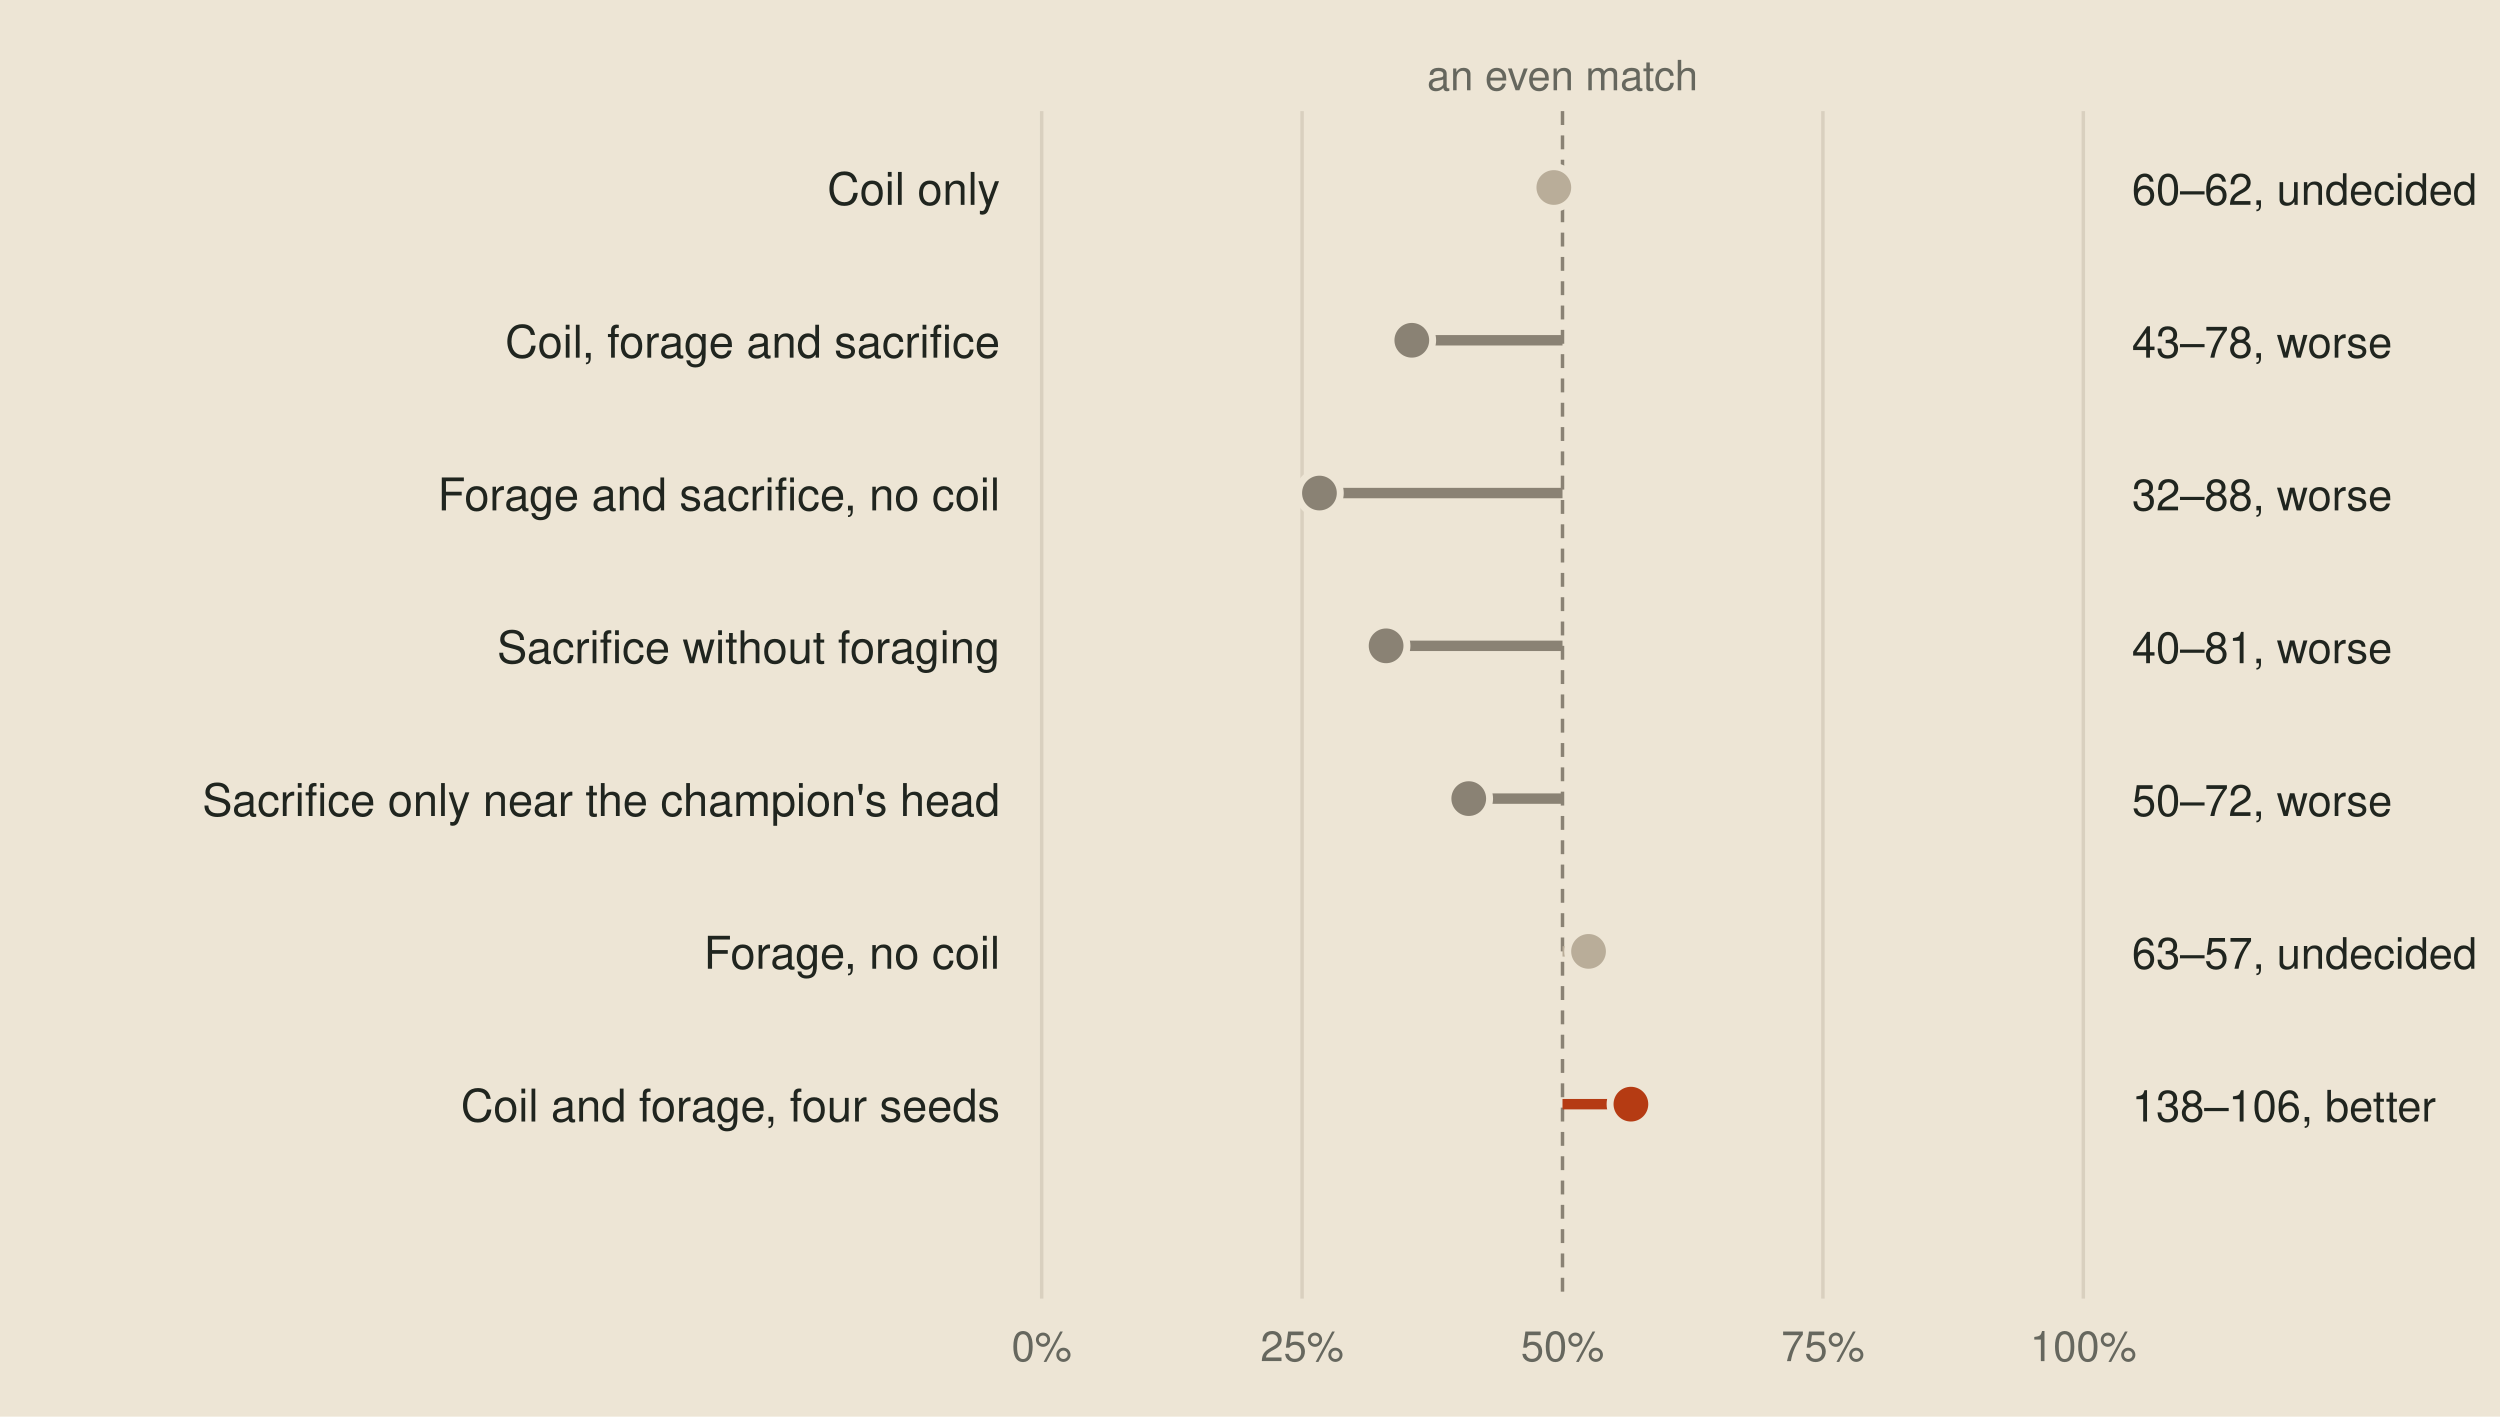
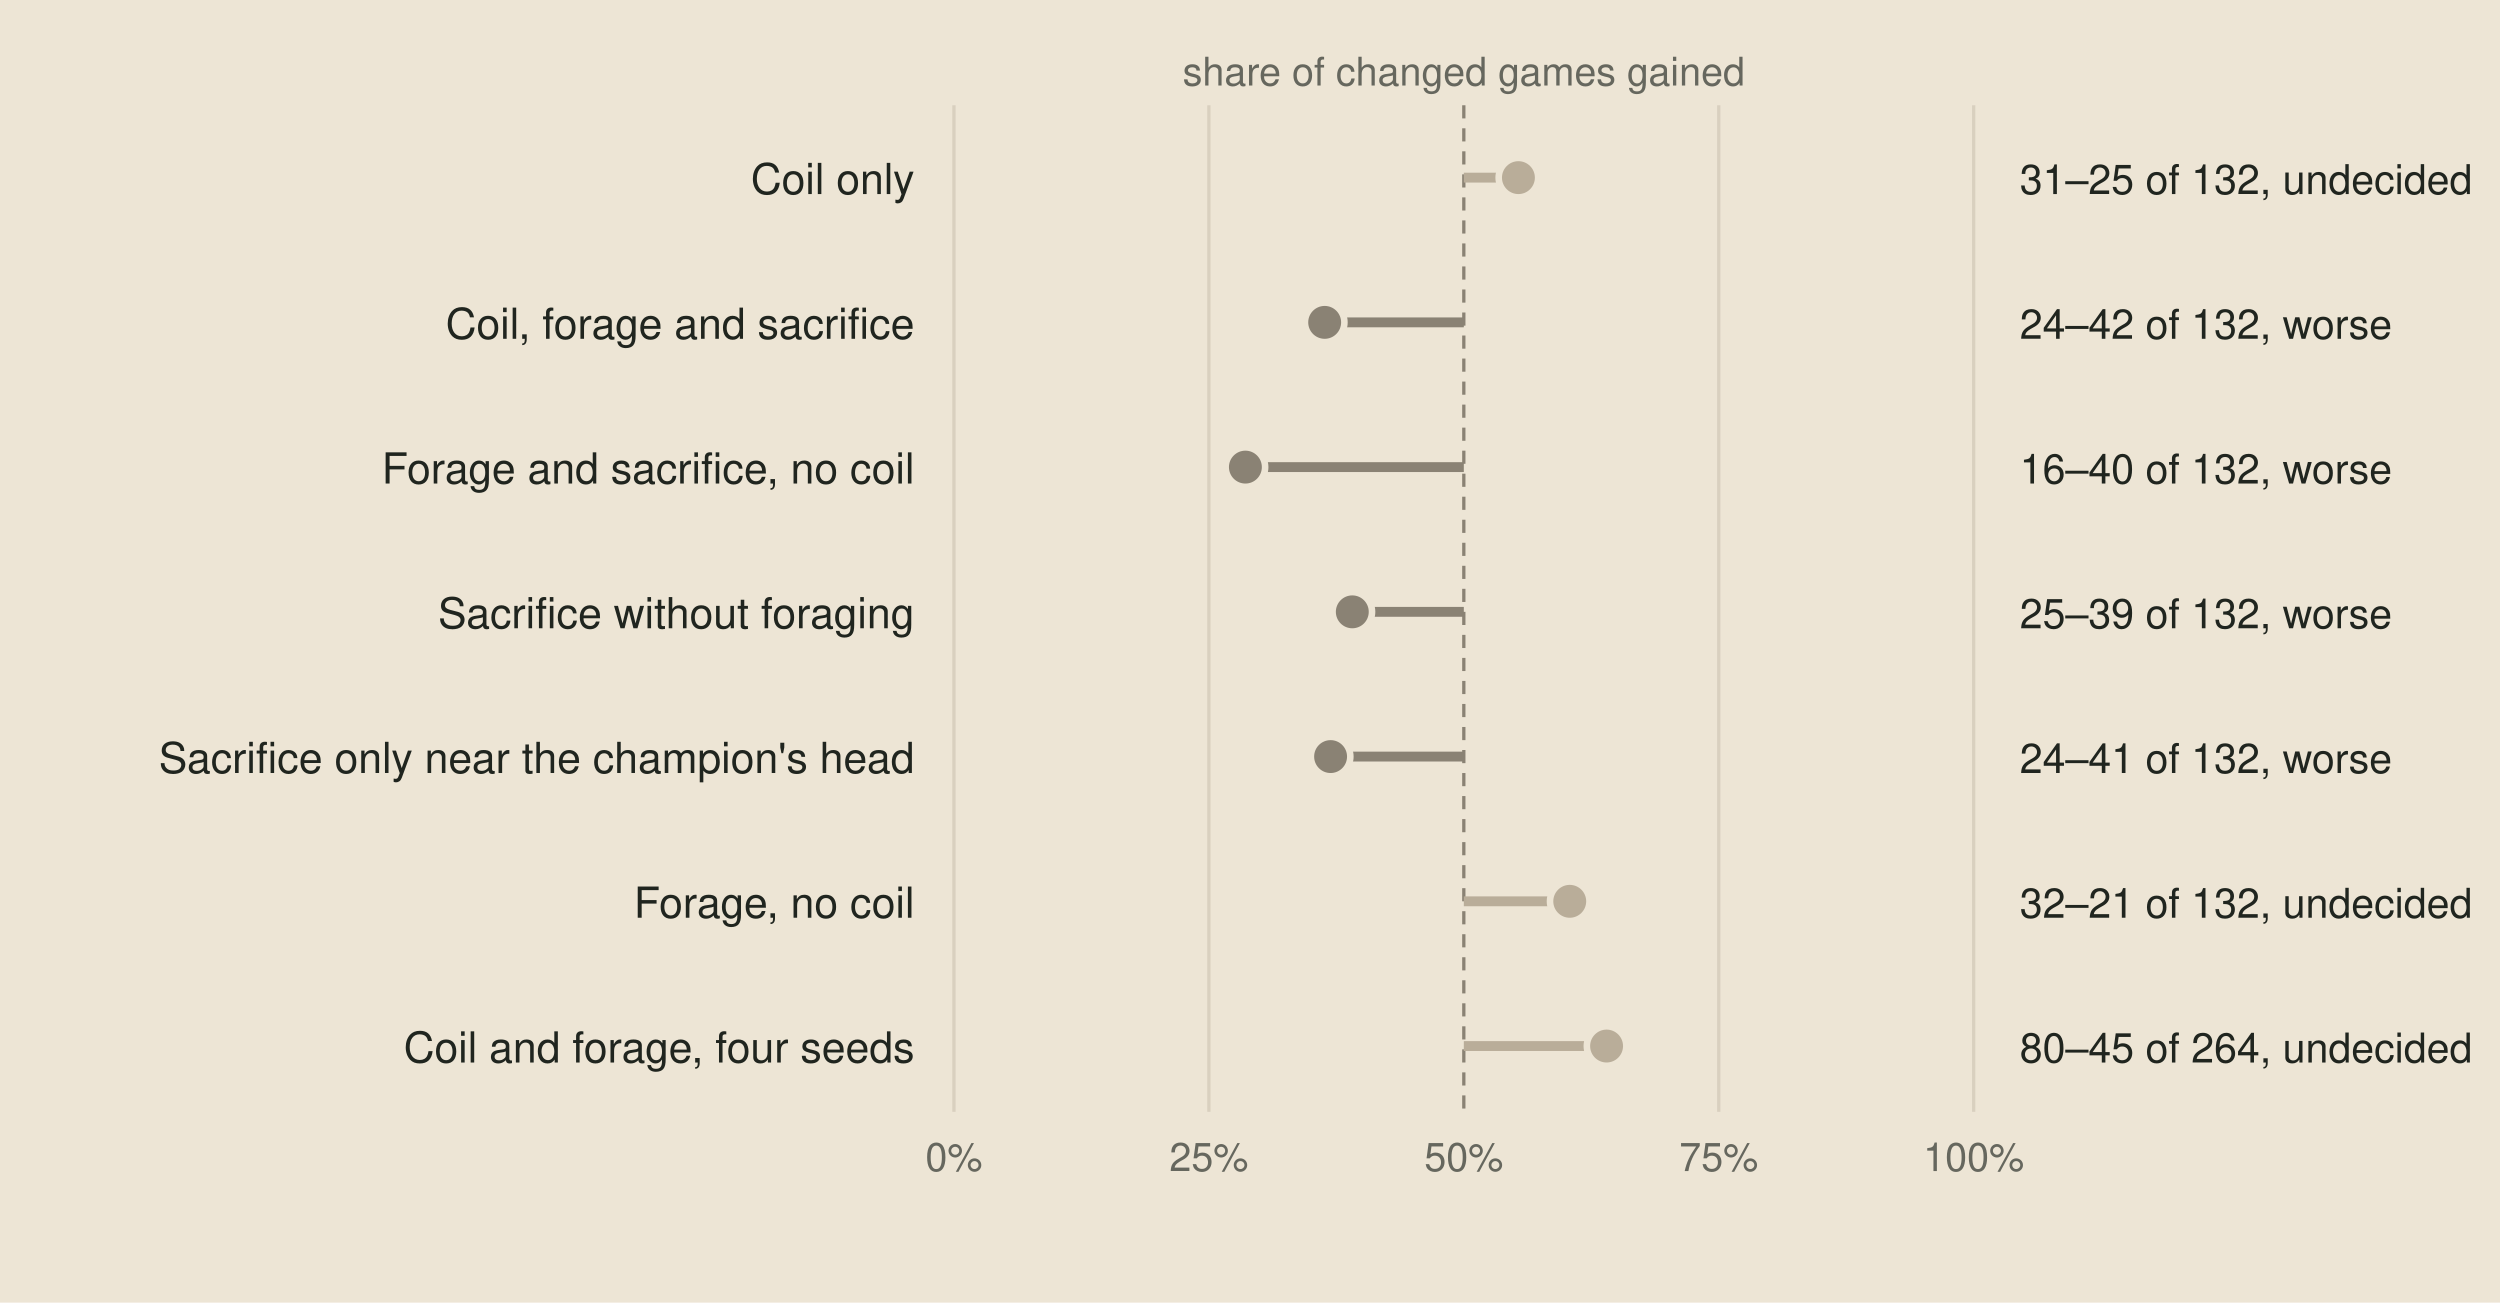
- <svg xmlns="http://www.w3.org/2000/svg" viewBox="0 0 720 408" font-family="Helvetica, Arial, sans-serif" role="img" aria-labelledby="t d">
-   <rect width="720" height="408" fill="#ede5d5" />
-   <line x1="300" x2="300" y1="32" y2="374" stroke="#d9d0bf" />
-   <text x="300" y="392" font-size="12" fill="#66675e" text-anchor="middle">0%</text>
-   <line x1="375.0" x2="375.0" y1="32" y2="374" stroke="#d9d0bf" />
-   <text x="375.0" y="392" font-size="12" fill="#66675e" text-anchor="middle">25%</text>
-   <line x1="450.0" x2="450.0" y1="32" y2="374" stroke="#8a8274" stroke-dasharray="4 3" />
-   <text x="450.0" y="392" font-size="12" fill="#66675e" text-anchor="middle">50%</text>
-   <line x1="525.0" x2="525.0" y1="32" y2="374" stroke="#d9d0bf" />
-   <text x="525.0" y="392" font-size="12" fill="#66675e" text-anchor="middle">75%</text>
-   <line x1="600" x2="600" y1="32" y2="374" stroke="#d9d0bf" />
-   <text x="600" y="392" font-size="12" fill="#66675e" text-anchor="middle">100%</text>
-   <text x="450.0" y="26" font-size="12" fill="#66675e" text-anchor="middle">an even match</text>
-   <text x="288" y="59" font-size="13" fill="#20251f" text-anchor="end">Coil only</text>
-   <line x1="450.0" x2="447.5" y1="54" y2="54" stroke="#b9ad99" stroke-width="3" />
-   <circle cx="447.5" cy="54" r="6" fill="#b9ad99" stroke="#ede5d5" stroke-width="2" />
-   <text x="614" y="59" font-size="12.5" fill="#20251f">60–62, undecided</text>
-   <text x="288" y="103" font-size="13" fill="#20251f" text-anchor="end">Coil, forage and sacrifice</text>
-   <line x1="450.0" x2="406.6" y1="98" y2="98" stroke="#8a8274" stroke-width="3" />
-   <circle cx="406.6" cy="98" r="6" fill="#8a8274" stroke="#ede5d5" stroke-width="2" />
-   <text x="614" y="103" font-size="12.5" fill="#20251f">43–78, worse</text>
-   <text x="288" y="147" font-size="13" fill="#20251f" text-anchor="end">Forage and sacrifice, no coil</text>
-   <line x1="450.0" x2="380.0" y1="142" y2="142" stroke="#8a8274" stroke-width="3" />
-   <circle cx="380.0" cy="142" r="6" fill="#8a8274" stroke="#ede5d5" stroke-width="2" />
-   <text x="614" y="147" font-size="12.5" fill="#20251f">32–88, worse</text>
-   <text x="288" y="191" font-size="13" fill="#20251f" text-anchor="end">Sacrifice without foraging</text>
-   <line x1="450.0" x2="399.2" y1="186" y2="186" stroke="#8a8274" stroke-width="3" />
-   <circle cx="399.2" cy="186" r="6" fill="#8a8274" stroke="#ede5d5" stroke-width="2" />
-   <text x="614" y="191" font-size="12.5" fill="#20251f">40–81, worse</text>
-   <text x="288" y="235" font-size="13" fill="#20251f" text-anchor="end">Sacrifice only near the champion's head</text>
-   <line x1="450.0" x2="423.0" y1="230" y2="230" stroke="#8a8274" stroke-width="3" />
-   <circle cx="423.0" cy="230" r="6" fill="#8a8274" stroke="#ede5d5" stroke-width="2" />
-   <text x="614" y="235" font-size="12.5" fill="#20251f">50–72, worse</text>
-   <text x="288" y="279" font-size="13" fill="#20251f" text-anchor="end">Forage, no coil</text>
-   <line x1="450.0" x2="457.5" y1="274" y2="274" stroke="#b9ad99" stroke-width="3" />
-   <circle cx="457.5" cy="274" r="6" fill="#b9ad99" stroke="#ede5d5" stroke-width="2" />
-   <text x="614" y="279" font-size="12.5" fill="#20251f">63–57, undecided</text>
-   <text x="288" y="323" font-size="13" fill="#20251f" text-anchor="end">Coil and forage, four seeds</text>
-   <line x1="450.0" x2="469.7" y1="318" y2="318" stroke="#b53b13" stroke-width="3" />
-   <circle cx="469.7" cy="318" r="6" fill="#b53b13" stroke="#ede5d5" stroke-width="2" />
-   <text x="614" y="323" font-size="12.5" fill="#20251f">138–106, better</text>
+ <svg xmlns="http://www.w3.org/2000/svg" viewBox="0 0 760 396" font-family="Helvetica, Arial, sans-serif" role="img" aria-labelledby="t d">
+   <rect width="760" height="396" fill="#ede5d5" />
+   <line x1="290" x2="290" y1="32" y2="338" stroke="#d9d0bf" />
+   <text x="290" y="356" font-size="12" fill="#66675e" text-anchor="middle">0%</text>
+   <line x1="367.5" x2="367.5" y1="32" y2="338" stroke="#d9d0bf" />
+   <text x="367.5" y="356" font-size="12" fill="#66675e" text-anchor="middle">25%</text>
+   <line x1="445.0" x2="445.0" y1="32" y2="338" stroke="#8a8274" stroke-dasharray="4 3" />
+   <text x="445.0" y="356" font-size="12" fill="#66675e" text-anchor="middle">50%</text>
+   <line x1="522.5" x2="522.5" y1="32" y2="338" stroke="#d9d0bf" />
+   <text x="522.5" y="356" font-size="12" fill="#66675e" text-anchor="middle">75%</text>
+   <line x1="600" x2="600" y1="32" y2="338" stroke="#d9d0bf" />
+   <text x="600" y="356" font-size="12" fill="#66675e" text-anchor="middle">100%</text>
+   <text x="445.0" y="26" font-size="12" fill="#66675e" text-anchor="middle">share of changed games gained</text>
+   <text x="278" y="59" font-size="13" fill="#20251f" text-anchor="end">Coil only</text>
+   <line x1="445.0" x2="461.6" y1="54" y2="54" stroke="#b9ad99" stroke-width="3" />
+   <circle cx="461.6" cy="54" r="6" fill="#b9ad99" stroke="#ede5d5" stroke-width="2" />
+   <text x="614" y="59" font-size="12.5" fill="#20251f">31–25 of 132, undecided</text>
+   <text x="278" y="103" font-size="13" fill="#20251f" text-anchor="end">Coil, forage and sacrifice</text>
+   <line x1="445.0" x2="402.7" y1="98" y2="98" stroke="#8a8274" stroke-width="3" />
+   <circle cx="402.7" cy="98" r="6" fill="#8a8274" stroke="#ede5d5" stroke-width="2" />
+   <text x="614" y="103" font-size="12.5" fill="#20251f">24–42 of 132, worse</text>
+   <text x="278" y="147" font-size="13" fill="#20251f" text-anchor="end">Forage and sacrifice, no coil</text>
+   <line x1="445.0" x2="378.6" y1="142" y2="142" stroke="#8a8274" stroke-width="3" />
+   <circle cx="378.6" cy="142" r="6" fill="#8a8274" stroke="#ede5d5" stroke-width="2" />
+   <text x="614" y="147" font-size="12.5" fill="#20251f">16–40 of 132, worse</text>
+   <text x="278" y="191" font-size="13" fill="#20251f" text-anchor="end">Sacrifice without foraging</text>
+   <line x1="445.0" x2="411.1" y1="186" y2="186" stroke="#8a8274" stroke-width="3" />
+   <circle cx="411.1" cy="186" r="6" fill="#8a8274" stroke="#ede5d5" stroke-width="2" />
+   <text x="614" y="191" font-size="12.5" fill="#20251f">25–39 of 132, worse</text>
+   <text x="278" y="235" font-size="13" fill="#20251f" text-anchor="end">Sacrifice only near the champion's head</text>
+   <line x1="445.0" x2="404.5" y1="230" y2="230" stroke="#8a8274" stroke-width="3" />
+   <circle cx="404.5" cy="230" r="6" fill="#8a8274" stroke="#ede5d5" stroke-width="2" />
+   <text x="614" y="235" font-size="12.5" fill="#20251f">24–41 of 132, worse</text>
+   <text x="278" y="279" font-size="13" fill="#20251f" text-anchor="end">Forage, no coil</text>
+   <line x1="445.0" x2="477.2" y1="274" y2="274" stroke="#b9ad99" stroke-width="3" />
+   <circle cx="477.2" cy="274" r="6" fill="#b9ad99" stroke="#ede5d5" stroke-width="2" />
+   <text x="614" y="279" font-size="12.5" fill="#20251f">32–21 of 132, undecided</text>
+   <text x="278" y="323" font-size="13" fill="#20251f" text-anchor="end">Coil and forage, four seeds</text>
+   <line x1="445.0" x2="488.4" y1="318" y2="318" stroke="#b9ad99" stroke-width="3" />
+   <circle cx="488.4" cy="318" r="6" fill="#b9ad99" stroke="#ede5d5" stroke-width="2" />
+   <text x="614" y="323" font-size="12.5" fill="#20251f">80–45 of 264, undecided</text>
</svg>
